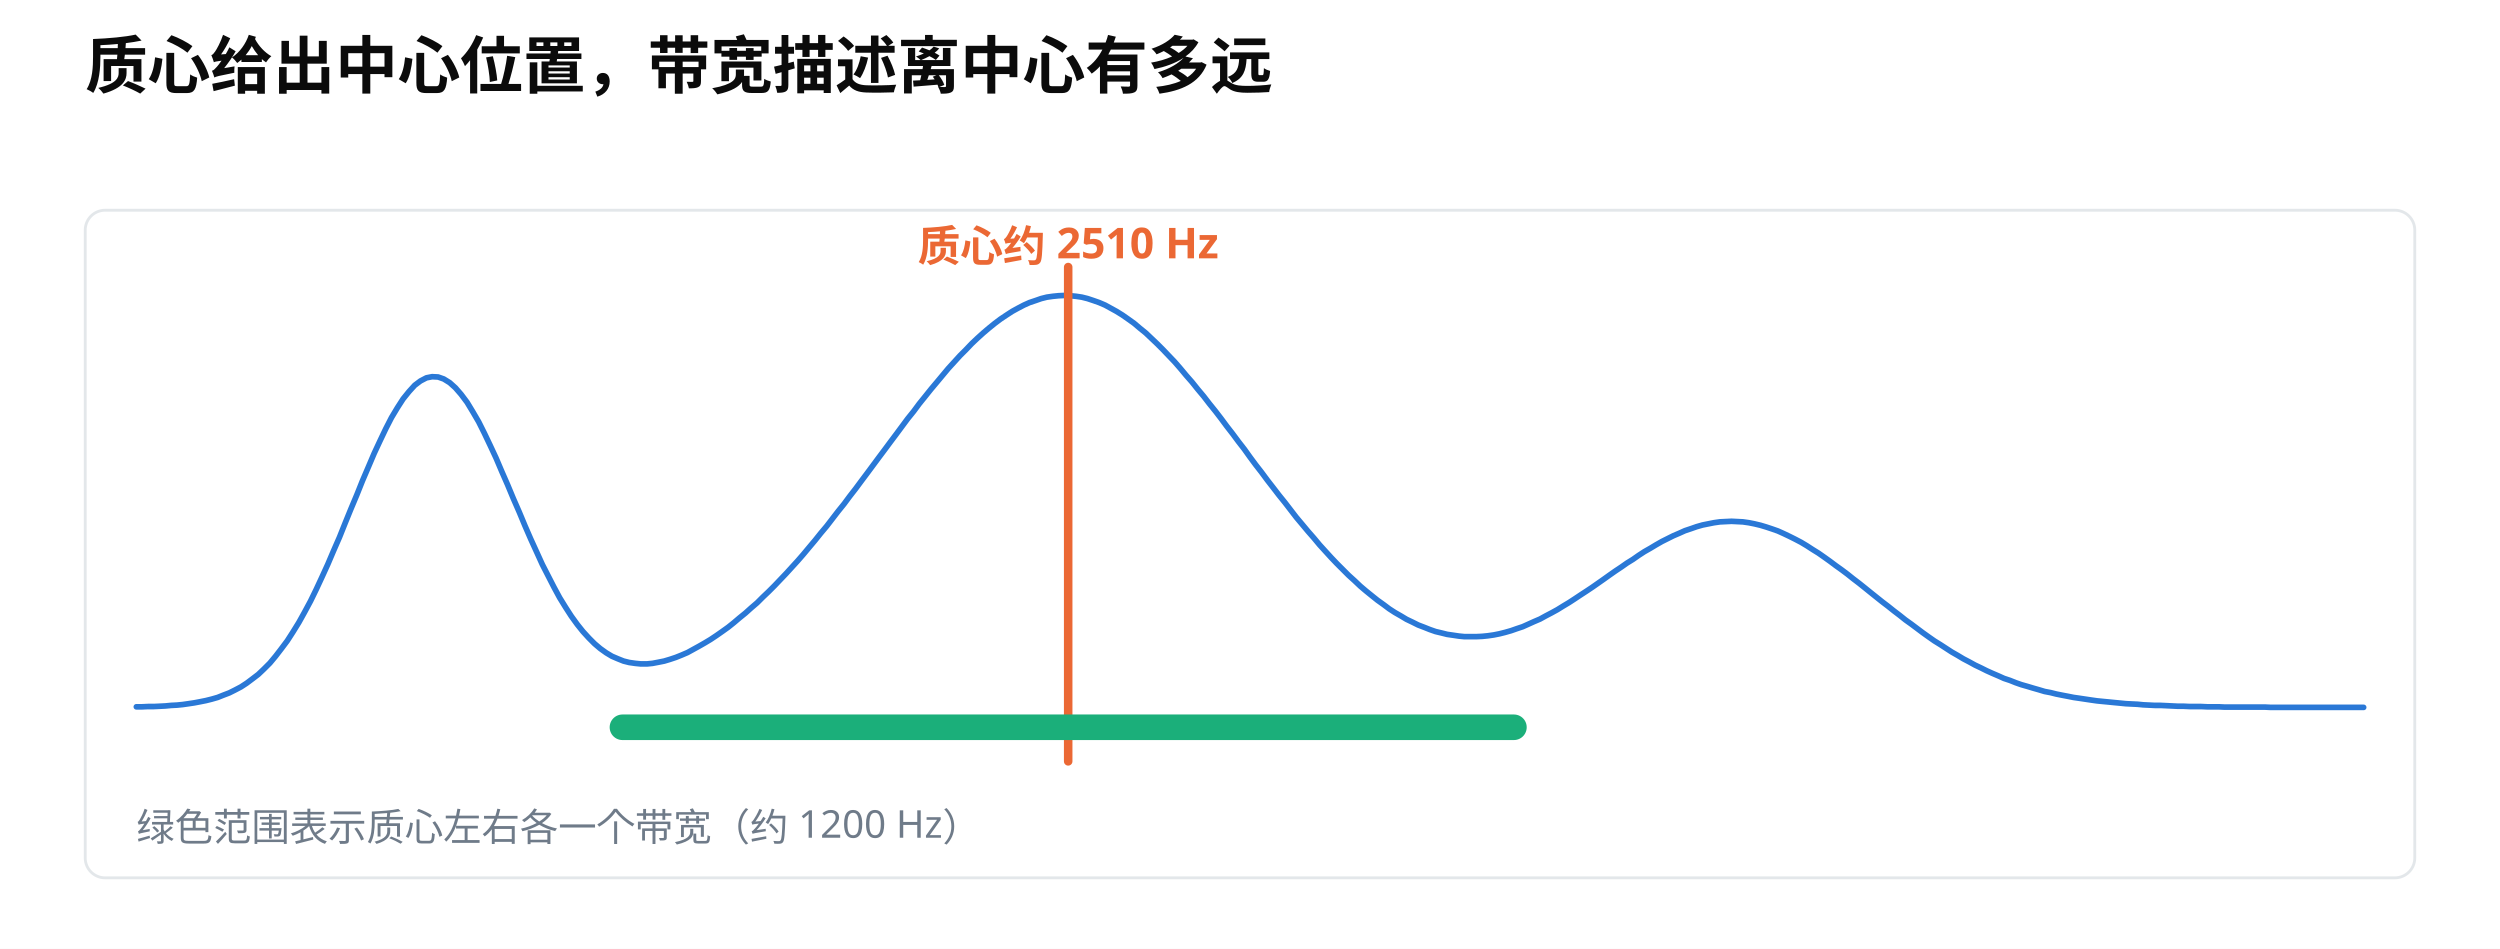
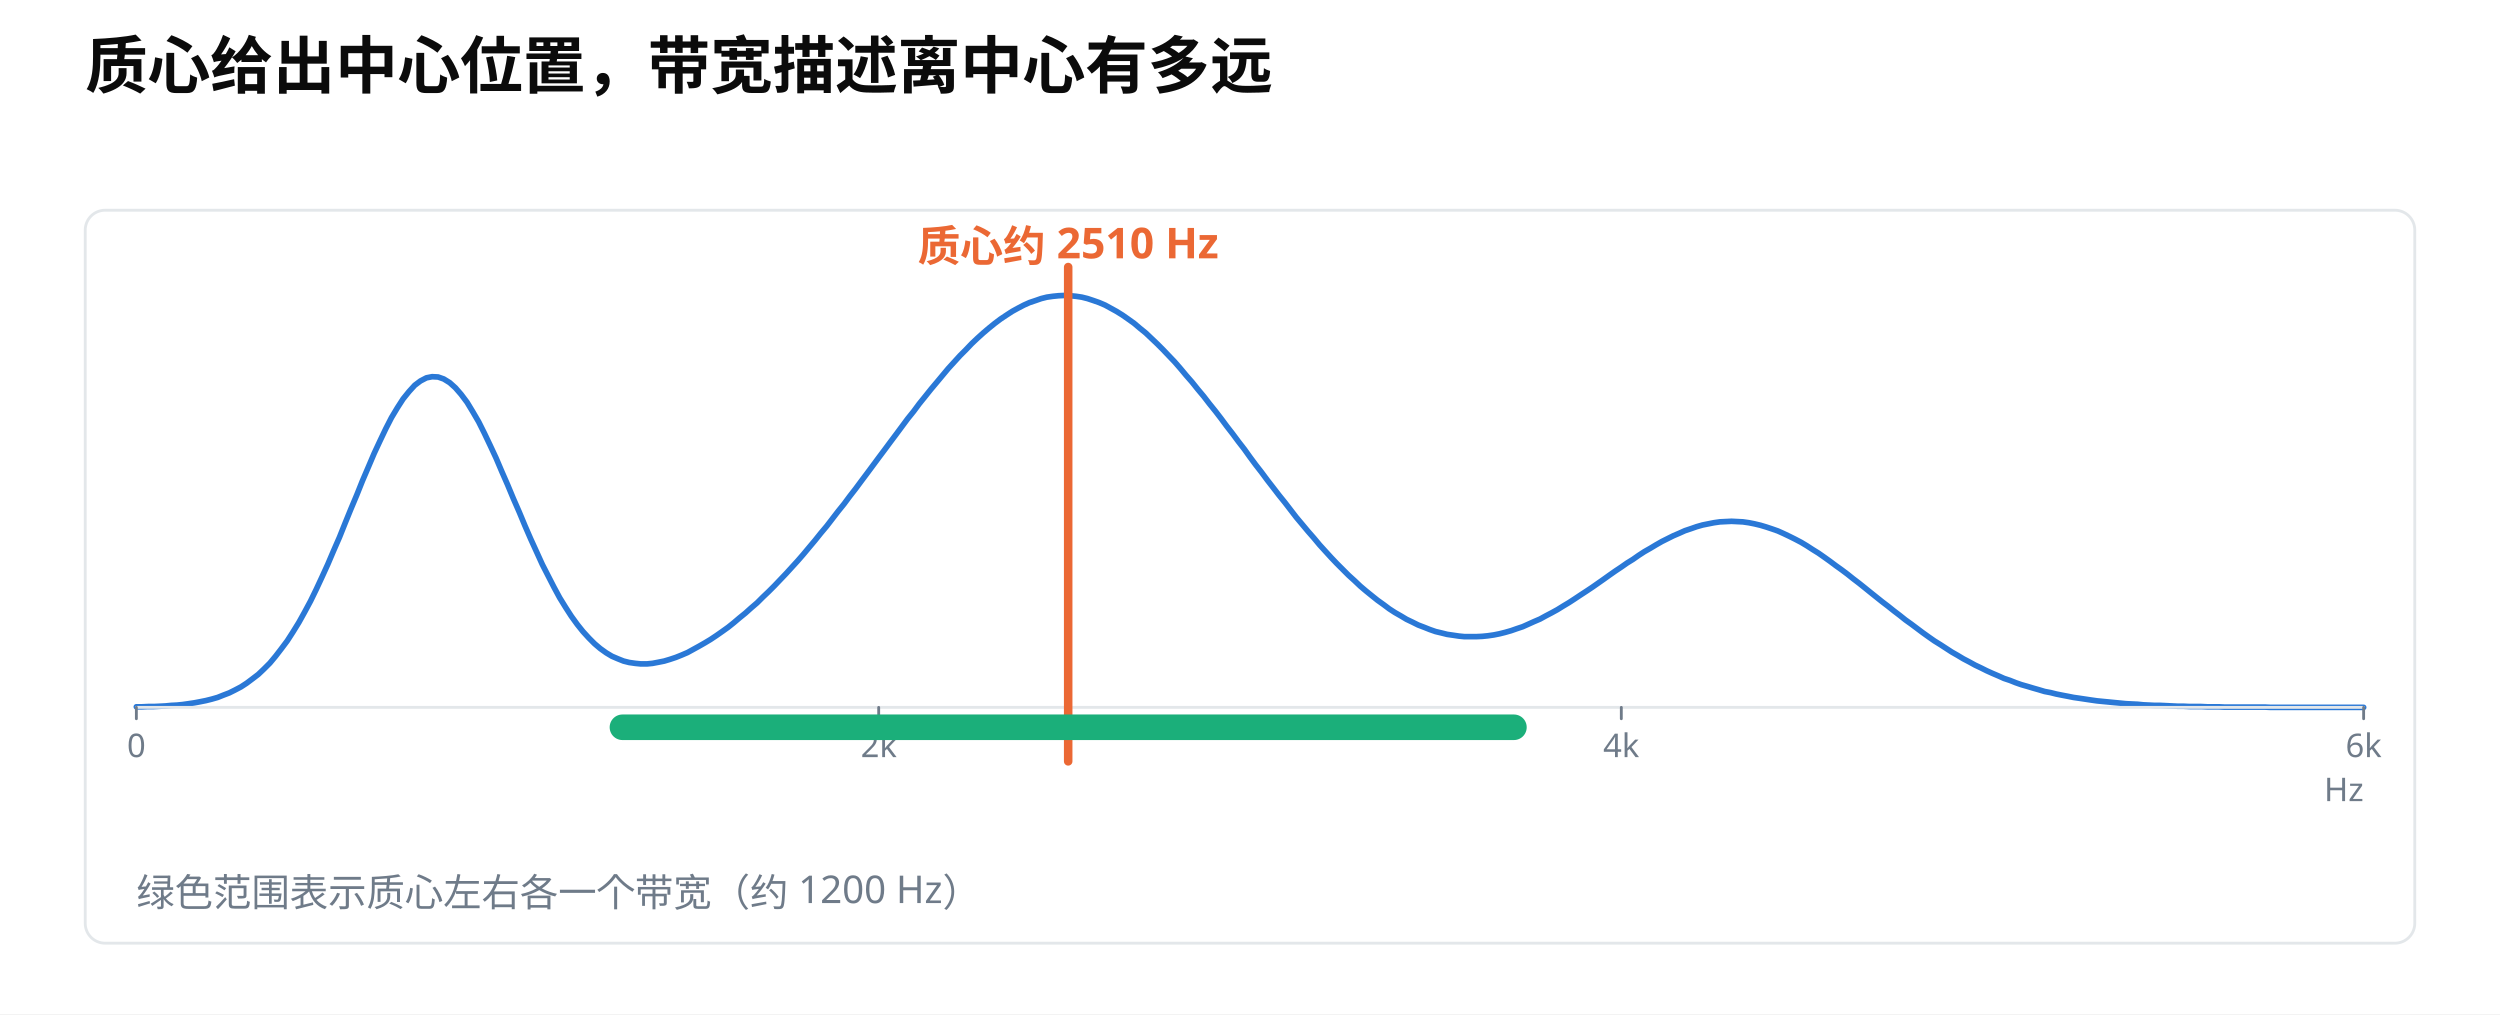
- <svg xmlns="http://www.w3.org/2000/svg" viewBox="0 0 880 334" width="880" height="334" font-family="Microsoft YaHei, PingFang SC, Noto Sans SC, Hiragino Sans GB, sans-serif" fill="#0b0b0b" role="img" aria-label="同一频谱上的频谱质心与频谱带宽">
-   <rect width="880" height="334" fill="#ffffff" />
+ <svg xmlns="http://www.w3.org/2000/svg" viewBox="0 0 880 357" width="880" height="357" font-family="Microsoft YaHei, PingFang SC, Noto Sans SC, Hiragino Sans GB, sans-serif" fill="#0b0b0b" role="img" aria-label="同一频谱上的频谱质心与频谱带宽">
+   <rect width="880" height="357" fill="#ffffff" />
  <text x="30" y="31" font-size="22" font-weight="700" fill="#0b0b0b" text-anchor="start">
    <tspan x="30" dy="0">质心给出中心位置，带宽描述离中心有多远</tspan>
  </text>
-   <rect x="30" y="74" width="820" height="235" rx="7" fill="#fff" stroke="#e3e7ea" stroke-width="1" />
+   <rect x="30" y="74" width="820" height="258" rx="7" fill="#fff" stroke="#e3e7ea" stroke-width="1" />
  <polyline points="48.0,248.8 50.0,248.8 52.1,248.7 54.1,248.7 56.2,248.6 58.2,248.5 60.3,248.3 62.3,248.2 64.3,248.0 66.4,247.7 68.4,247.4 70.5,247.0 72.5,246.6 74.5,246.1 76.6,245.5 78.6,244.7 80.7,243.9 82.7,242.9 84.8,241.8 86.8,240.5 88.8,239.0 90.9,237.4 92.9,235.5 95.0,233.4 97.0,231.0 99.0,228.4 101.1,225.6 103.1,222.5 105.2,219.1 107.2,215.5 109.3,211.6 111.3,207.5 113.3,203.2 115.4,198.6 117.4,193.9 119.5,189.1 121.5,184.1 123.5,179.2 125.6,174.2 127.6,169.2 129.7,164.3 131.7,159.6 133.8,155.1 135.8,150.9 137.8,147.0 139.9,143.5 141.9,140.4 144.0,137.8 146.0,135.6 148.0,134.1 150.1,133.0 152.1,132.6 154.2,132.7 156.2,133.4 158.3,134.7 160.3,136.5 162.3,138.8 164.4,141.6 166.4,144.9 168.5,148.5 170.5,152.5 172.5,156.7 174.6,161.2 176.6,165.9 178.7,170.7 180.7,175.5 182.8,180.3 184.8,185.1 186.8,189.7 188.9,194.3 190.9,198.7 193.0,202.8 195.0,206.7 197.0,210.4 199.1,213.8 201.1,216.9 203.2,219.8 205.2,222.3 207.3,224.6 209.3,226.6 211.3,228.3 213.4,229.8 215.4,231.0 217.5,231.9 219.5,232.7 221.5,233.2 223.6,233.5 225.6,233.7 227.7,233.7 229.7,233.5 231.8,233.1 233.8,232.7 235.8,232.1 237.9,231.4 239.9,230.6 242.0,229.7 244.0,228.6 246.0,227.5 248.1,226.3 250.1,225.1 252.2,223.7 254.2,222.3 256.3,220.8 258.3,219.2 260.3,217.5 262.4,215.8 264.4,214.0 266.5,212.2 268.5,210.2 270.5,208.3 272.6,206.2 274.6,204.1 276.7,201.9 278.7,199.7 280.8,197.4 282.8,195.1 284.8,192.7 286.9,190.2 288.9,187.7 291.0,185.2 293.0,182.6 295.0,180.0 297.1,177.4 299.1,174.7 301.2,172.0 303.2,169.3 305.3,166.5 307.3,163.8 309.3,161.1 311.4,158.3 313.4,155.6 315.5,152.8 317.5,150.1 319.5,147.4 321.6,144.8 323.6,142.1 325.7,139.5 327.7,137.0 329.8,134.5 331.8,132.1 333.8,129.7 335.9,127.4 337.9,125.2 340.0,123.1 342.0,121.0 344.0,119.1 346.1,117.2 348.1,115.5 350.2,113.8 352.2,112.3 354.3,110.9 356.3,109.6 358.3,108.5 360.4,107.4 362.4,106.5 364.5,105.8 366.5,105.1 368.5,104.6 370.6,104.3 372.6,104.1 374.7,104.0 376.7,104.1 378.8,104.3 380.8,104.6 382.8,105.1 384.9,105.8 386.9,106.5 389.0,107.4 391.0,108.5 393.0,109.6 395.1,110.9 397.1,112.3 399.2,113.8 401.2,115.5 403.3,117.2 405.3,119.1 407.3,121.0 409.4,123.1 411.4,125.2 413.5,127.4 415.5,129.7 417.5,132.1 419.6,134.5 421.6,137.0 423.7,139.5 425.7,142.1 427.8,144.7 429.8,147.3 431.8,150.0 433.9,152.7 435.9,155.4 438.0,158.1 440.0,160.9 442.0,163.6 444.1,166.3 446.1,169.0 448.2,171.7 450.2,174.3 452.3,176.9 454.3,179.5 456.3,182.1 458.4,184.6 460.4,187.0 462.5,189.4 464.5,191.8 466.5,194.0 468.6,196.3 470.6,198.4 472.7,200.5 474.7,202.5 476.8,204.4 478.8,206.3 480.8,208.0 482.9,209.7 484.9,211.3 487.0,212.8 489.0,214.3 491.0,215.6 493.1,216.8 495.1,218.0 497.2,219.0 499.2,220.0 501.3,220.8 503.3,221.6 505.3,222.3 507.4,222.8 509.4,223.3 511.5,223.6 513.5,223.9 515.5,224.1 517.6,224.1 519.6,224.1 521.7,224.0 523.7,223.8 525.8,223.5 527.8,223.1 529.8,222.6 531.9,222.0 533.9,221.3 536.0,220.6 538.0,219.7 540.0,218.8 542.1,217.9 544.1,216.8 546.2,215.7 548.2,214.6 550.3,213.3 552.3,212.1 554.3,210.8 556.4,209.4 558.4,208.1 560.5,206.7 562.5,205.3 564.5,203.9 566.6,202.4 568.6,201.0 570.7,199.6 572.7,198.2 574.8,196.9 576.8,195.5 578.8,194.2 580.9,193.0 582.9,191.8 585.0,190.6 587.0,189.6 589.0,188.6 591.1,187.7 593.1,186.8 595.2,186.1 597.2,185.4 599.3,184.8 601.3,184.4 603.3,184.0 605.4,183.7 607.4,183.6 609.5,183.5 611.5,183.6 613.5,183.7 615.6,184.0 617.6,184.4 619.7,184.9 621.7,185.5 623.8,186.2 625.8,186.9 627.8,187.8 629.9,188.8 631.9,189.8 634.0,190.9 636.0,192.1 638.0,193.4 640.1,194.7 642.1,196.1 644.2,197.6 646.2,199.1 648.3,200.6 650.3,202.1 652.3,203.7 654.4,205.3 656.4,206.9 658.5,208.6 660.5,210.2 662.5,211.8 664.6,213.4 666.6,215.0 668.7,216.6 670.7,218.2 672.8,219.7 674.8,221.2 676.8,222.7 678.9,224.2 680.9,225.6 683.0,226.9 685.0,228.2 687.0,229.5 689.1,230.7 691.1,231.9 693.2,233.0 695.2,234.1 697.3,235.1 699.3,236.1 701.3,237.0 703.4,237.9 705.4,238.8 707.5,239.5 709.5,240.3 711.5,241.0 713.6,241.6 715.6,242.2 717.7,242.8 719.7,243.4 721.8,243.8 723.8,244.3 725.8,244.7 727.9,245.1 729.9,245.5 732.0,245.8 734.0,246.1 736.0,246.4 738.1,246.7 740.1,246.9 742.2,247.1 744.2,247.3 746.3,247.5 748.3,247.7 750.3,247.8 752.4,247.9 754.4,248.1 756.5,248.2 758.5,248.3 760.5,248.3 762.6,248.4 764.6,248.5 766.7,248.6 768.7,248.6 770.8,248.7 772.8,248.7 774.8,248.7 776.9,248.8 778.9,248.8 781.0,248.8 783.0,248.9 785.0,248.9 787.1,248.9 789.1,248.9 791.2,248.9 793.2,248.9 795.3,248.9 797.3,248.9 799.3,249.0 801.4,249.0 803.4,249.0 805.5,249.0 807.5,249.0 809.5,249.0 811.6,249.0 813.6,249.0 815.7,249.0 817.7,249.0 819.8,249.0 821.8,249.0 823.8,249.0 825.9,249.0 827.9,249.0 830.0,249.0 832.0,249.0" fill="none" stroke="#2a78d6" stroke-width="2" stroke-linejoin="round" stroke-linecap="round" />
+   <line x1="48.0" y1="249.0" x2="832.0" y2="249.0" stroke="#e3e7ea" stroke-width="1" stroke-linecap="round" />
+   <line x1="48.0" y1="249.0" x2="48.0" y2="253.0" stroke="#6f7b89" stroke-width="1" stroke-linecap="round" />
+   <text x="48" y="266.5" font-size="11.5" font-weight="400" fill="#6f7b89" text-anchor="middle">0</text>
+   <line x1="309.3" y1="249.0" x2="309.3" y2="253.0" stroke="#6f7b89" stroke-width="1" stroke-linecap="round" />
+   <text x="309.333" y="266.5" font-size="11.5" font-weight="400" fill="#6f7b89" text-anchor="middle">2k</text>
+   <line x1="570.7" y1="249.0" x2="570.7" y2="253.0" stroke="#6f7b89" stroke-width="1" stroke-linecap="round" />
+   <text x="570.667" y="266.5" font-size="11.5" font-weight="400" fill="#6f7b89" text-anchor="middle">4k</text>
+   <line x1="832.0" y1="249.0" x2="832.0" y2="253.0" stroke="#6f7b89" stroke-width="1" stroke-linecap="round" />
+   <text x="832" y="266.5" font-size="11.5" font-weight="400" fill="#6f7b89" text-anchor="middle">6k</text>
+   <text x="832" y="282" font-size="11.5" font-weight="400" fill="#6f7b89" text-anchor="end">Hz</text>
  <line x1="376.0" y1="94.0" x2="376.0" y2="268.0" stroke="#eb6834" stroke-width="3" stroke-linecap="round" />
  <line x1="219.1" y1="256.0" x2="532.9" y2="256.0" stroke="#1baf7a" stroke-width="9" stroke-linecap="round" />
  <text x="376.002" y="92" font-size="15" font-weight="700" fill="#eb6834" text-anchor="middle">质心约 2510 Hz</text>
-   <text x="48" y="296" font-size="13.5" font-weight="400" fill="#6f7b89" text-anchor="start">绿色范围表示质心左右各一个带宽（约 1200 Hz）</text>
+   <text x="48" y="319" font-size="13.5" font-weight="400" fill="#6f7b89" text-anchor="start">绿色范围表示质心左右各一个带宽（约 1200 Hz）</text>
</svg>
